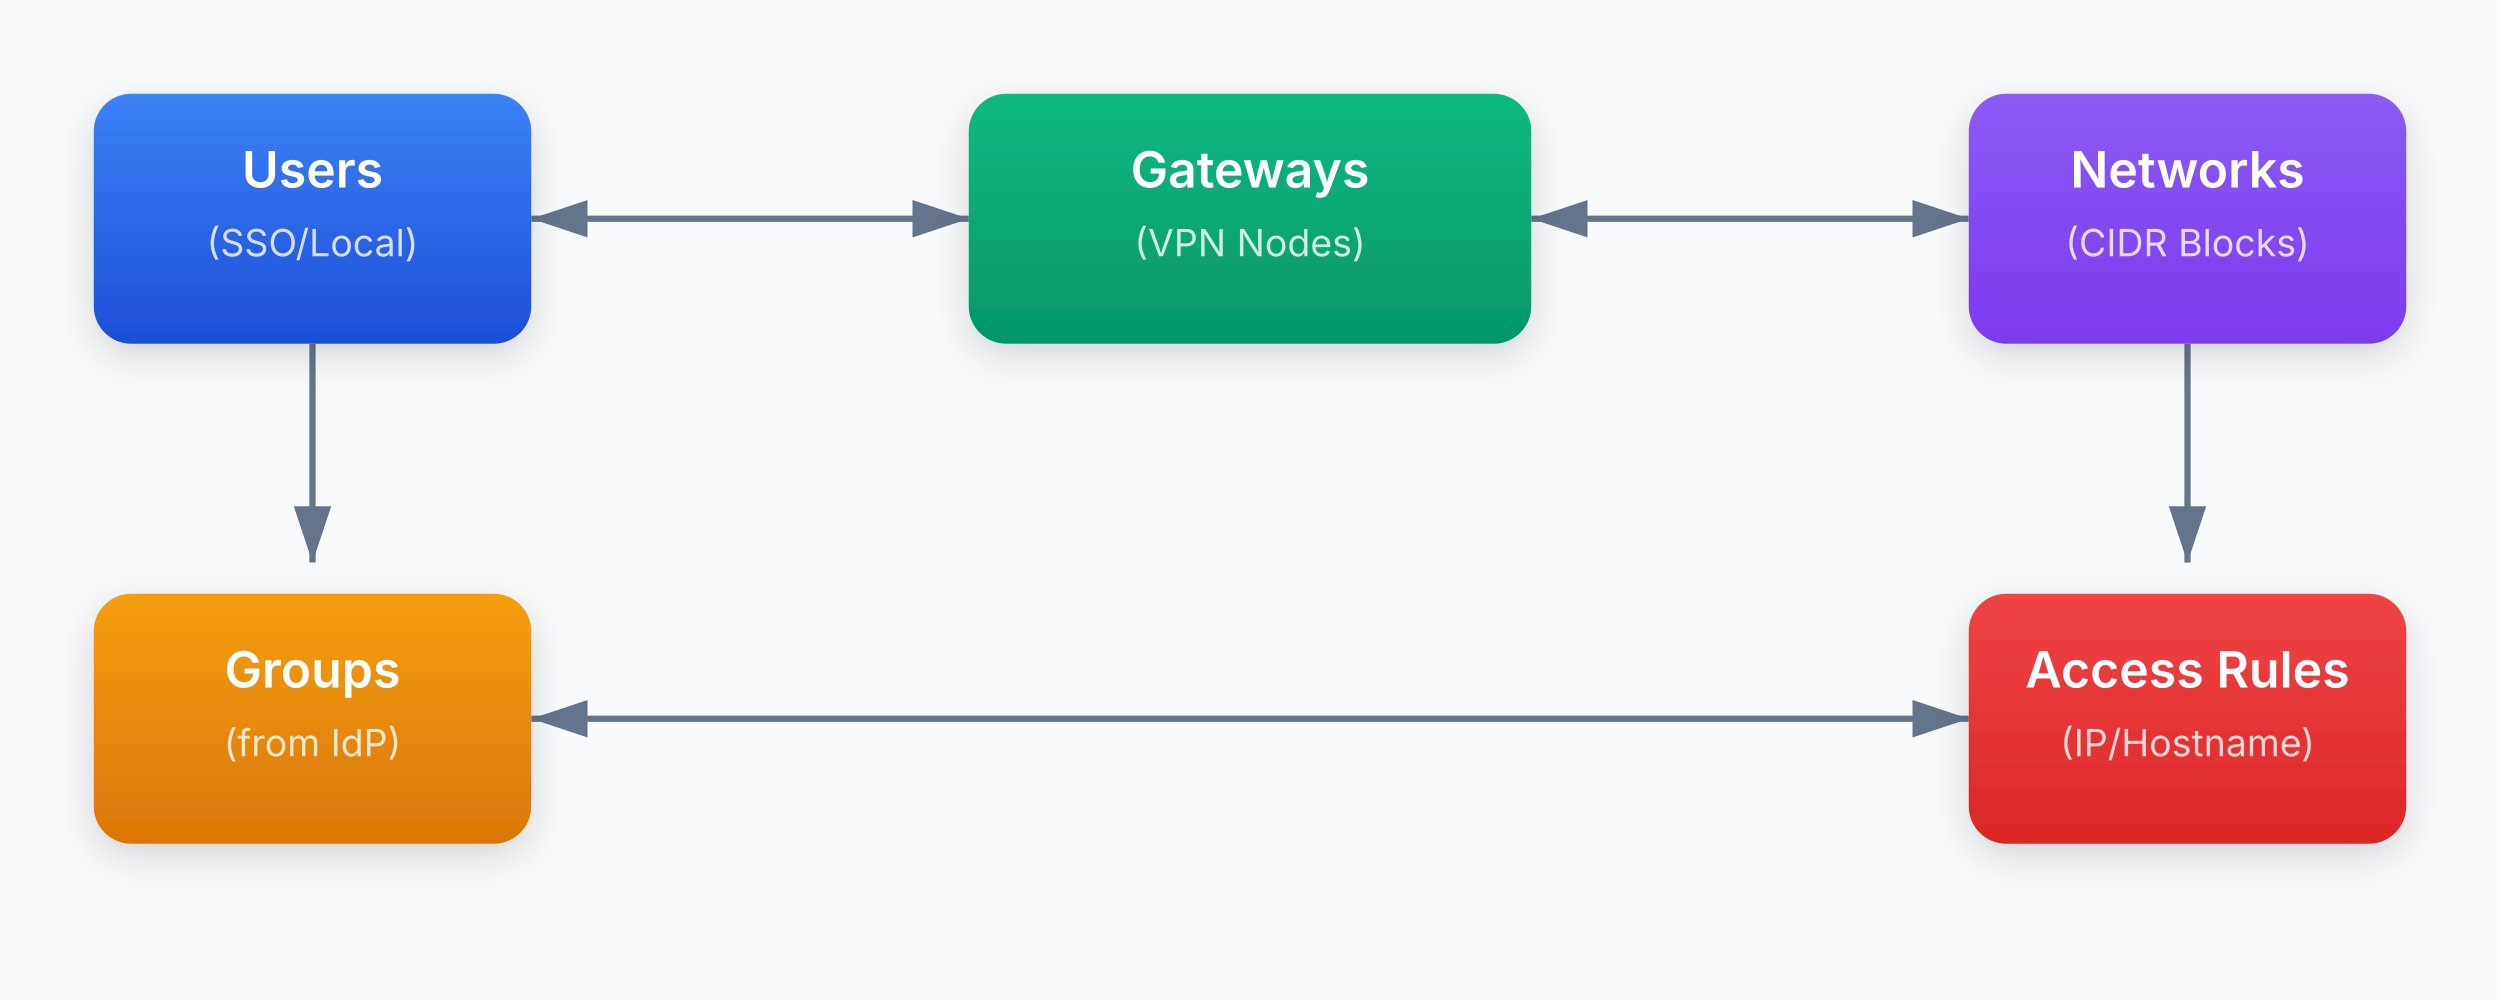
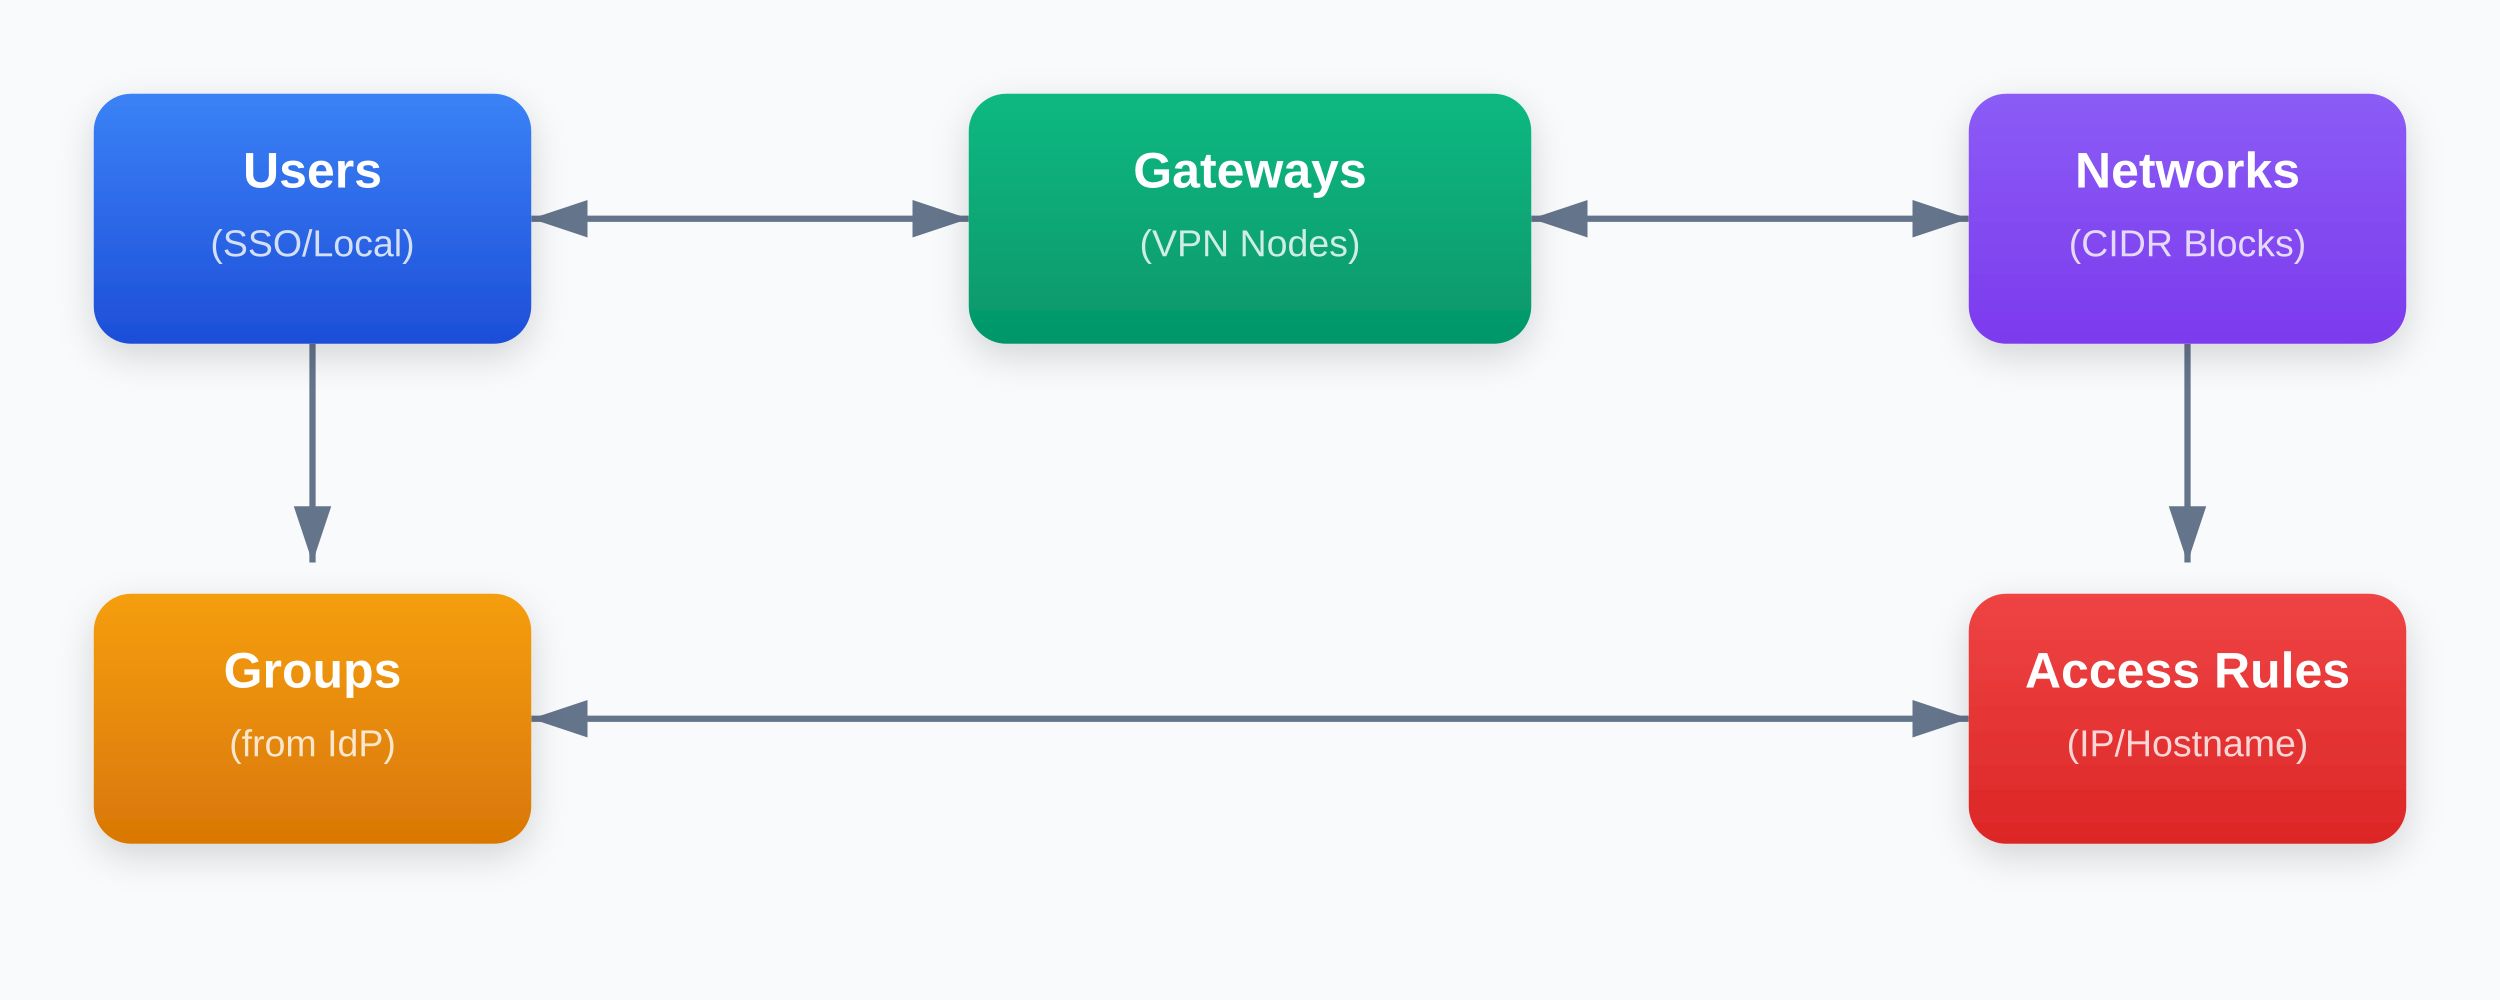
<svg xmlns="http://www.w3.org/2000/svg" viewBox="0 0 800 320">
  <defs>
    <linearGradient id="userGrad" x1="0%" y1="0%" x2="0%" y2="100%">
      <stop offset="0%" style="stop-color:#3b82f6;stop-opacity:1" />
      <stop offset="100%" style="stop-color:#1d4ed8;stop-opacity:1" />
    </linearGradient>
    <linearGradient id="gatewayGrad" x1="0%" y1="0%" x2="0%" y2="100%">
      <stop offset="0%" style="stop-color:#10b981;stop-opacity:1" />
      <stop offset="100%" style="stop-color:#059669;stop-opacity:1" />
    </linearGradient>
    <linearGradient id="networkGrad" x1="0%" y1="0%" x2="0%" y2="100%">
      <stop offset="0%" style="stop-color:#8b5cf6;stop-opacity:1" />
      <stop offset="100%" style="stop-color:#7c3aed;stop-opacity:1" />
    </linearGradient>
    <linearGradient id="groupGrad" x1="0%" y1="0%" x2="0%" y2="100%">
      <stop offset="0%" style="stop-color:#f59e0b;stop-opacity:1" />
      <stop offset="100%" style="stop-color:#d97706;stop-opacity:1" />
    </linearGradient>
    <linearGradient id="ruleGrad" x1="0%" y1="0%" x2="0%" y2="100%">
      <stop offset="0%" style="stop-color:#ef4444;stop-opacity:1" />
      <stop offset="100%" style="stop-color:#dc2626;stop-opacity:1" />
    </linearGradient>
    <filter id="shadow" x="-20%" y="-20%" width="140%" height="140%">
      <feDropShadow dx="0" dy="4" stdDeviation="6" flood-opacity="0.15" />
    </filter>
    <marker id="arrowEnd" markerWidth="10" markerHeight="10" refX="9" refY="3" orient="auto" markerUnits="strokeWidth">
      <path d="M0,0 L0,6 L9,3 z" fill="#64748b" />
    </marker>
    <marker id="arrowStart" markerWidth="10" markerHeight="10" refX="0" refY="3" orient="auto" markerUnits="strokeWidth">
      <path d="M9,0 L9,6 L0,3 z" fill="#64748b" />
    </marker>
  </defs>
  <rect width="800" height="320" fill="#f8fafc" />
  <line x1="170" y1="70" x2="310" y2="70" stroke="#64748b" stroke-width="2" marker-end="url(#arrowEnd)" marker-start="url(#arrowStart)" />
  <line x1="490" y1="70" x2="630" y2="70" stroke="#64748b" stroke-width="2" marker-end="url(#arrowEnd)" marker-start="url(#arrowStart)" />
  <line x1="100" y1="110" x2="100" y2="180" stroke="#64748b" stroke-width="2" marker-end="url(#arrowEnd)" />
  <line x1="700" y1="110" x2="700" y2="180" stroke="#64748b" stroke-width="2" marker-end="url(#arrowEnd)" />
  <line x1="170" y1="230" x2="630" y2="230" stroke="#64748b" stroke-width="2" marker-end="url(#arrowEnd)" marker-start="url(#arrowStart)" />
  <g filter="url(#shadow)">
    <rect x="30" y="30" width="140" height="80" rx="12" fill="url(#userGrad)" />
-     <text x="100" y="60" text-anchor="middle" fill="white" font-family="system-ui, -apple-system, sans-serif" font-size="16" font-weight="600">Users</text>
-     <text x="100" y="82" text-anchor="middle" fill="rgba(255,255,255,0.8)" font-family="system-ui, -apple-system, sans-serif" font-size="12">(SSO/Local)</text>
+     <text x="100" y="60" text-anchor="middle" fill="white" font-family="Arial, Helvetica, sans-serif" font-size="16" font-weight="600">Users</text>
+     <text x="100" y="82" text-anchor="middle" fill="rgba(255,255,255,0.8)" font-family="Arial, Helvetica, sans-serif" font-size="12">(SSO/Local)</text>
  </g>
  <g filter="url(#shadow)">
    <rect x="310" y="30" width="180" height="80" rx="12" fill="url(#gatewayGrad)" />
-     <text x="400" y="60" text-anchor="middle" fill="white" font-family="system-ui, -apple-system, sans-serif" font-size="16" font-weight="600">Gateways</text>
-     <text x="400" y="82" text-anchor="middle" fill="rgba(255,255,255,0.8)" font-family="system-ui, -apple-system, sans-serif" font-size="12">(VPN Nodes)</text>
+     <text x="400" y="60" text-anchor="middle" fill="white" font-family="Arial, Helvetica, sans-serif" font-size="16" font-weight="600">Gateways</text>
+     <text x="400" y="82" text-anchor="middle" fill="rgba(255,255,255,0.8)" font-family="Arial, Helvetica, sans-serif" font-size="12">(VPN Nodes)</text>
  </g>
  <g filter="url(#shadow)">
    <rect x="630" y="30" width="140" height="80" rx="12" fill="url(#networkGrad)" />
-     <text x="700" y="60" text-anchor="middle" fill="white" font-family="system-ui, -apple-system, sans-serif" font-size="16" font-weight="600">Networks</text>
-     <text x="700" y="82" text-anchor="middle" fill="rgba(255,255,255,0.8)" font-family="system-ui, -apple-system, sans-serif" font-size="12">(CIDR Blocks)</text>
+     <text x="700" y="60" text-anchor="middle" fill="white" font-family="Arial, Helvetica, sans-serif" font-size="16" font-weight="600">Networks</text>
+     <text x="700" y="82" text-anchor="middle" fill="rgba(255,255,255,0.8)" font-family="Arial, Helvetica, sans-serif" font-size="12">(CIDR Blocks)</text>
  </g>
  <g filter="url(#shadow)">
    <rect x="30" y="190" width="140" height="80" rx="12" fill="url(#groupGrad)" />
-     <text x="100" y="220" text-anchor="middle" fill="white" font-family="system-ui, -apple-system, sans-serif" font-size="16" font-weight="600">Groups</text>
-     <text x="100" y="242" text-anchor="middle" fill="rgba(255,255,255,0.8)" font-family="system-ui, -apple-system, sans-serif" font-size="12">(from IdP)</text>
+     <text x="100" y="220" text-anchor="middle" fill="white" font-family="Arial, Helvetica, sans-serif" font-size="16" font-weight="600">Groups</text>
+     <text x="100" y="242" text-anchor="middle" fill="rgba(255,255,255,0.8)" font-family="Arial, Helvetica, sans-serif" font-size="12">(from IdP)</text>
  </g>
  <g filter="url(#shadow)">
    <rect x="630" y="190" width="140" height="80" rx="12" fill="url(#ruleGrad)" />
-     <text x="700" y="220" text-anchor="middle" fill="white" font-family="system-ui, -apple-system, sans-serif" font-size="16" font-weight="600">Access Rules</text>
-     <text x="700" y="242" text-anchor="middle" fill="rgba(255,255,255,0.8)" font-family="system-ui, -apple-system, sans-serif" font-size="12">(IP/Hostname)</text>
+     <text x="700" y="220" text-anchor="middle" fill="white" font-family="Arial, Helvetica, sans-serif" font-size="16" font-weight="600">Access Rules</text>
+     <text x="700" y="242" text-anchor="middle" fill="rgba(255,255,255,0.8)" font-family="Arial, Helvetica, sans-serif" font-size="12">(IP/Hostname)</text>
  </g>
</svg>
